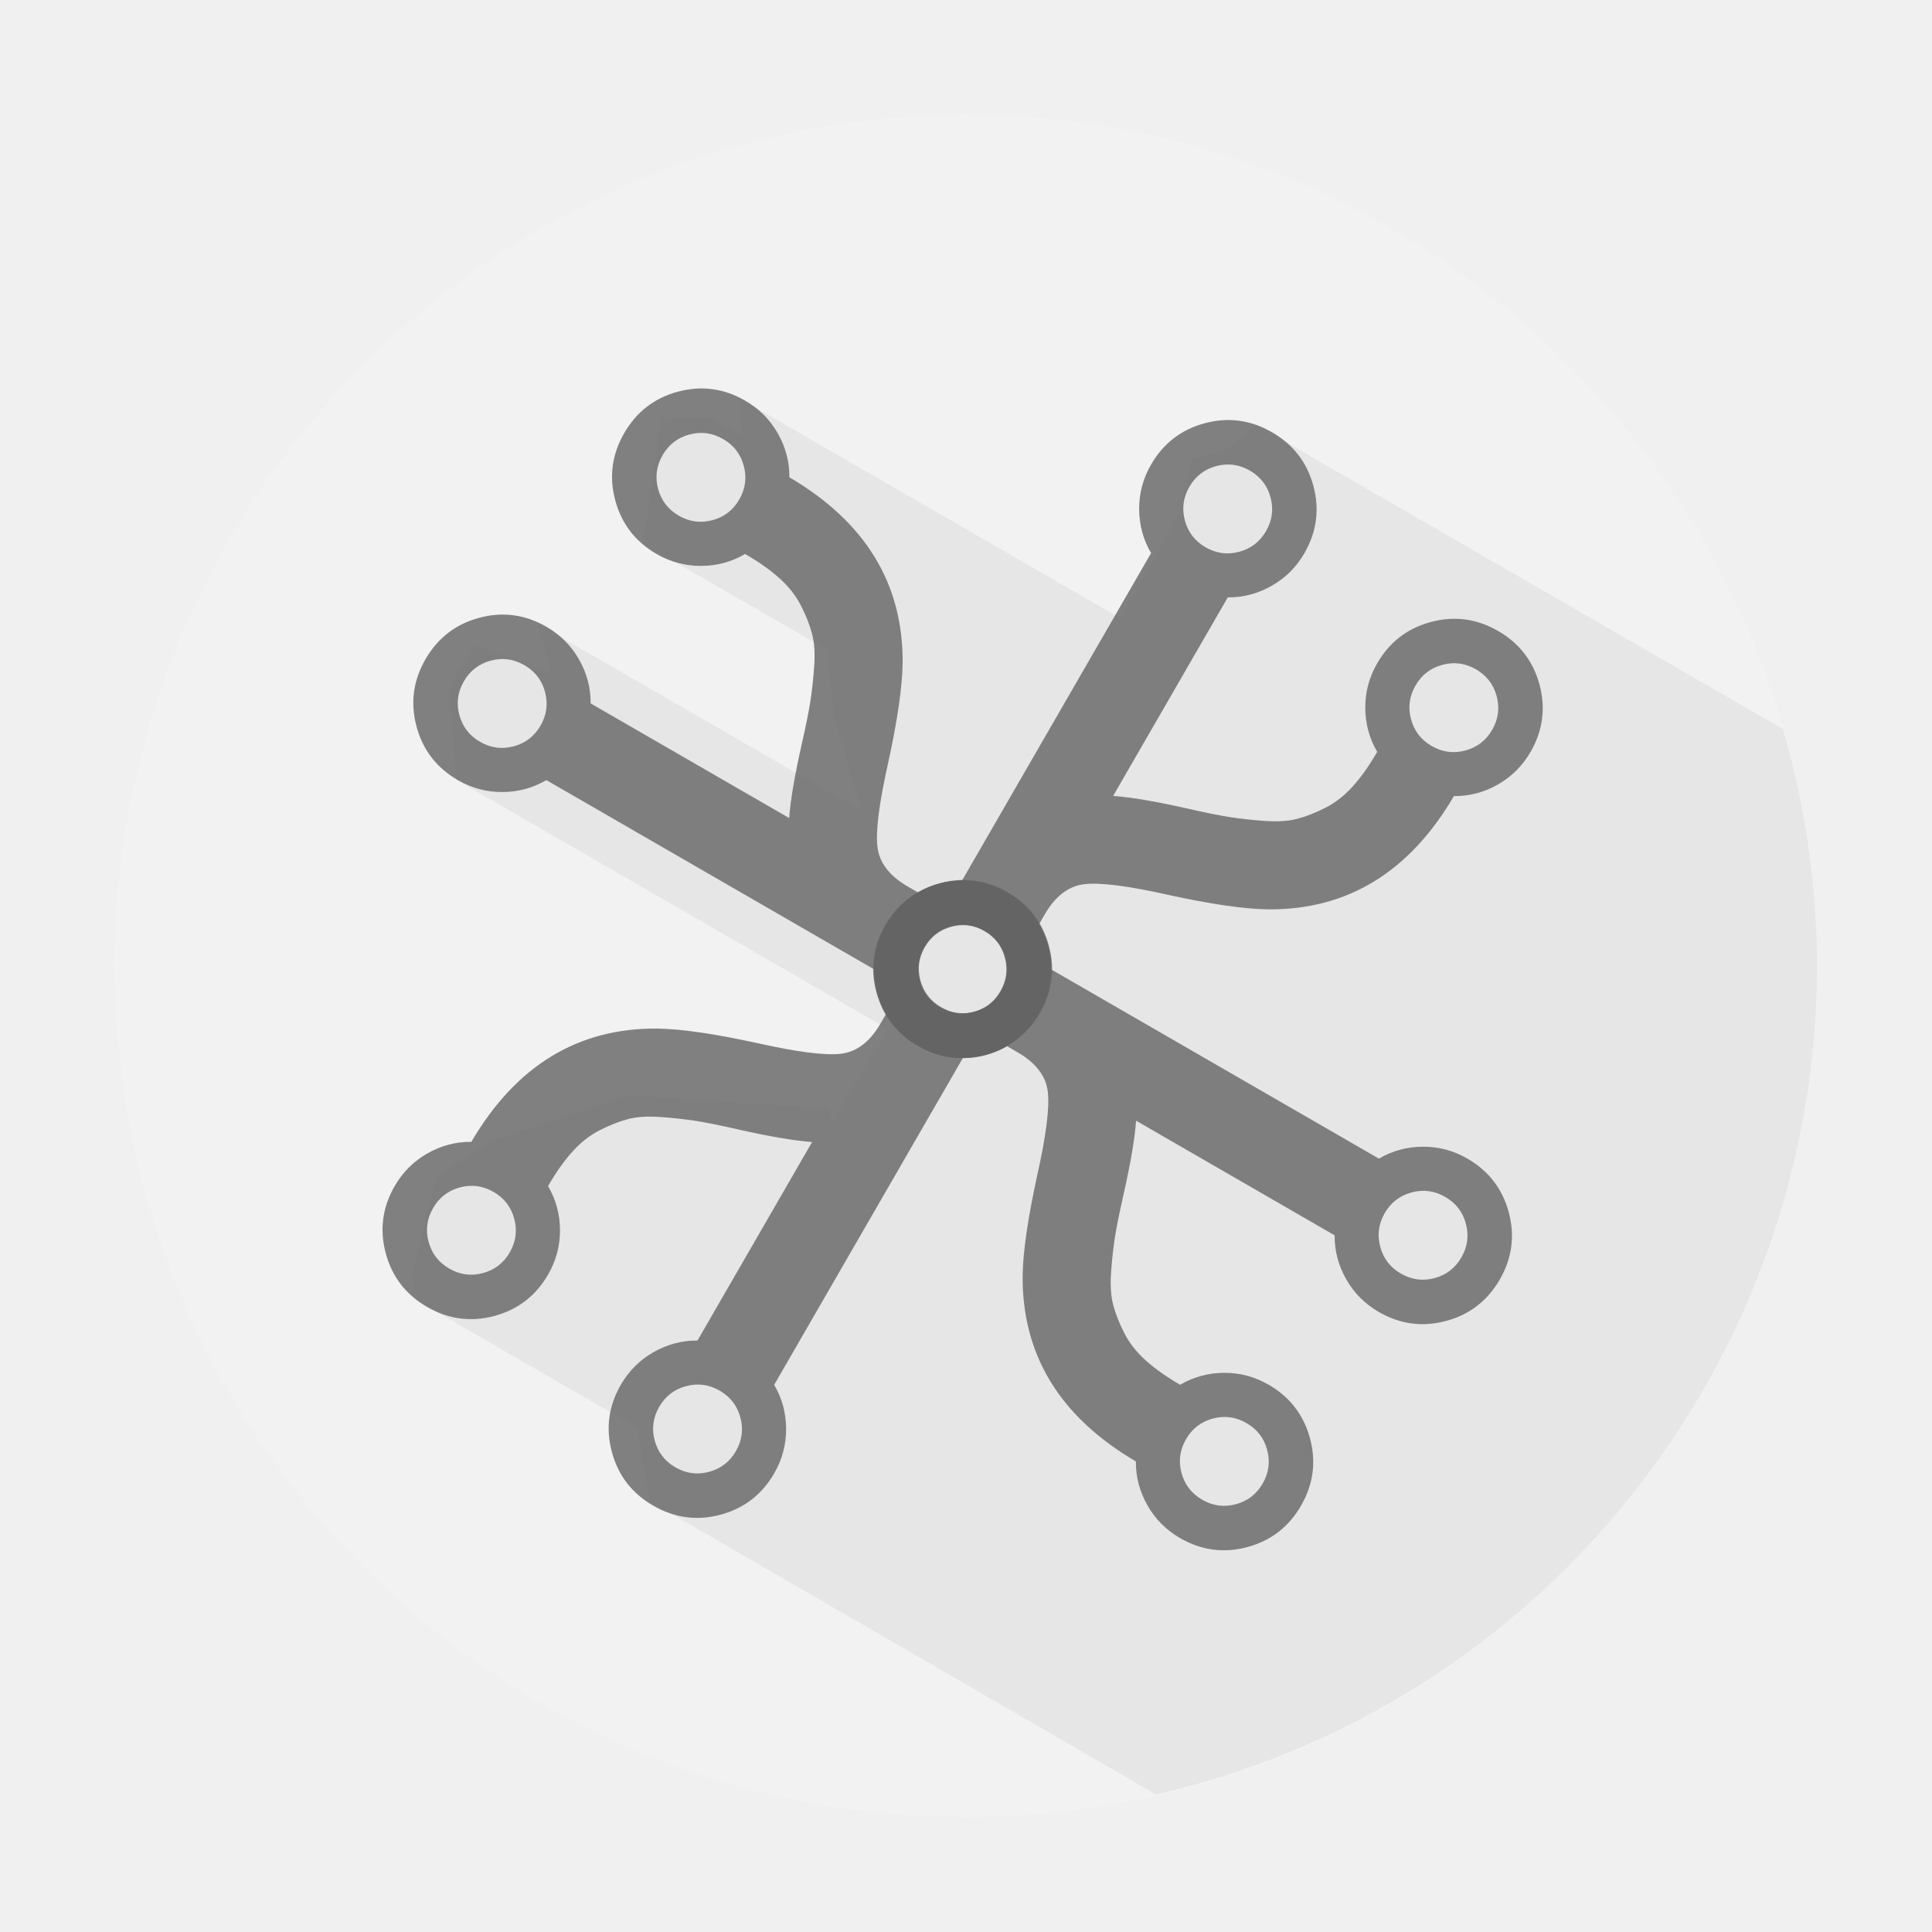
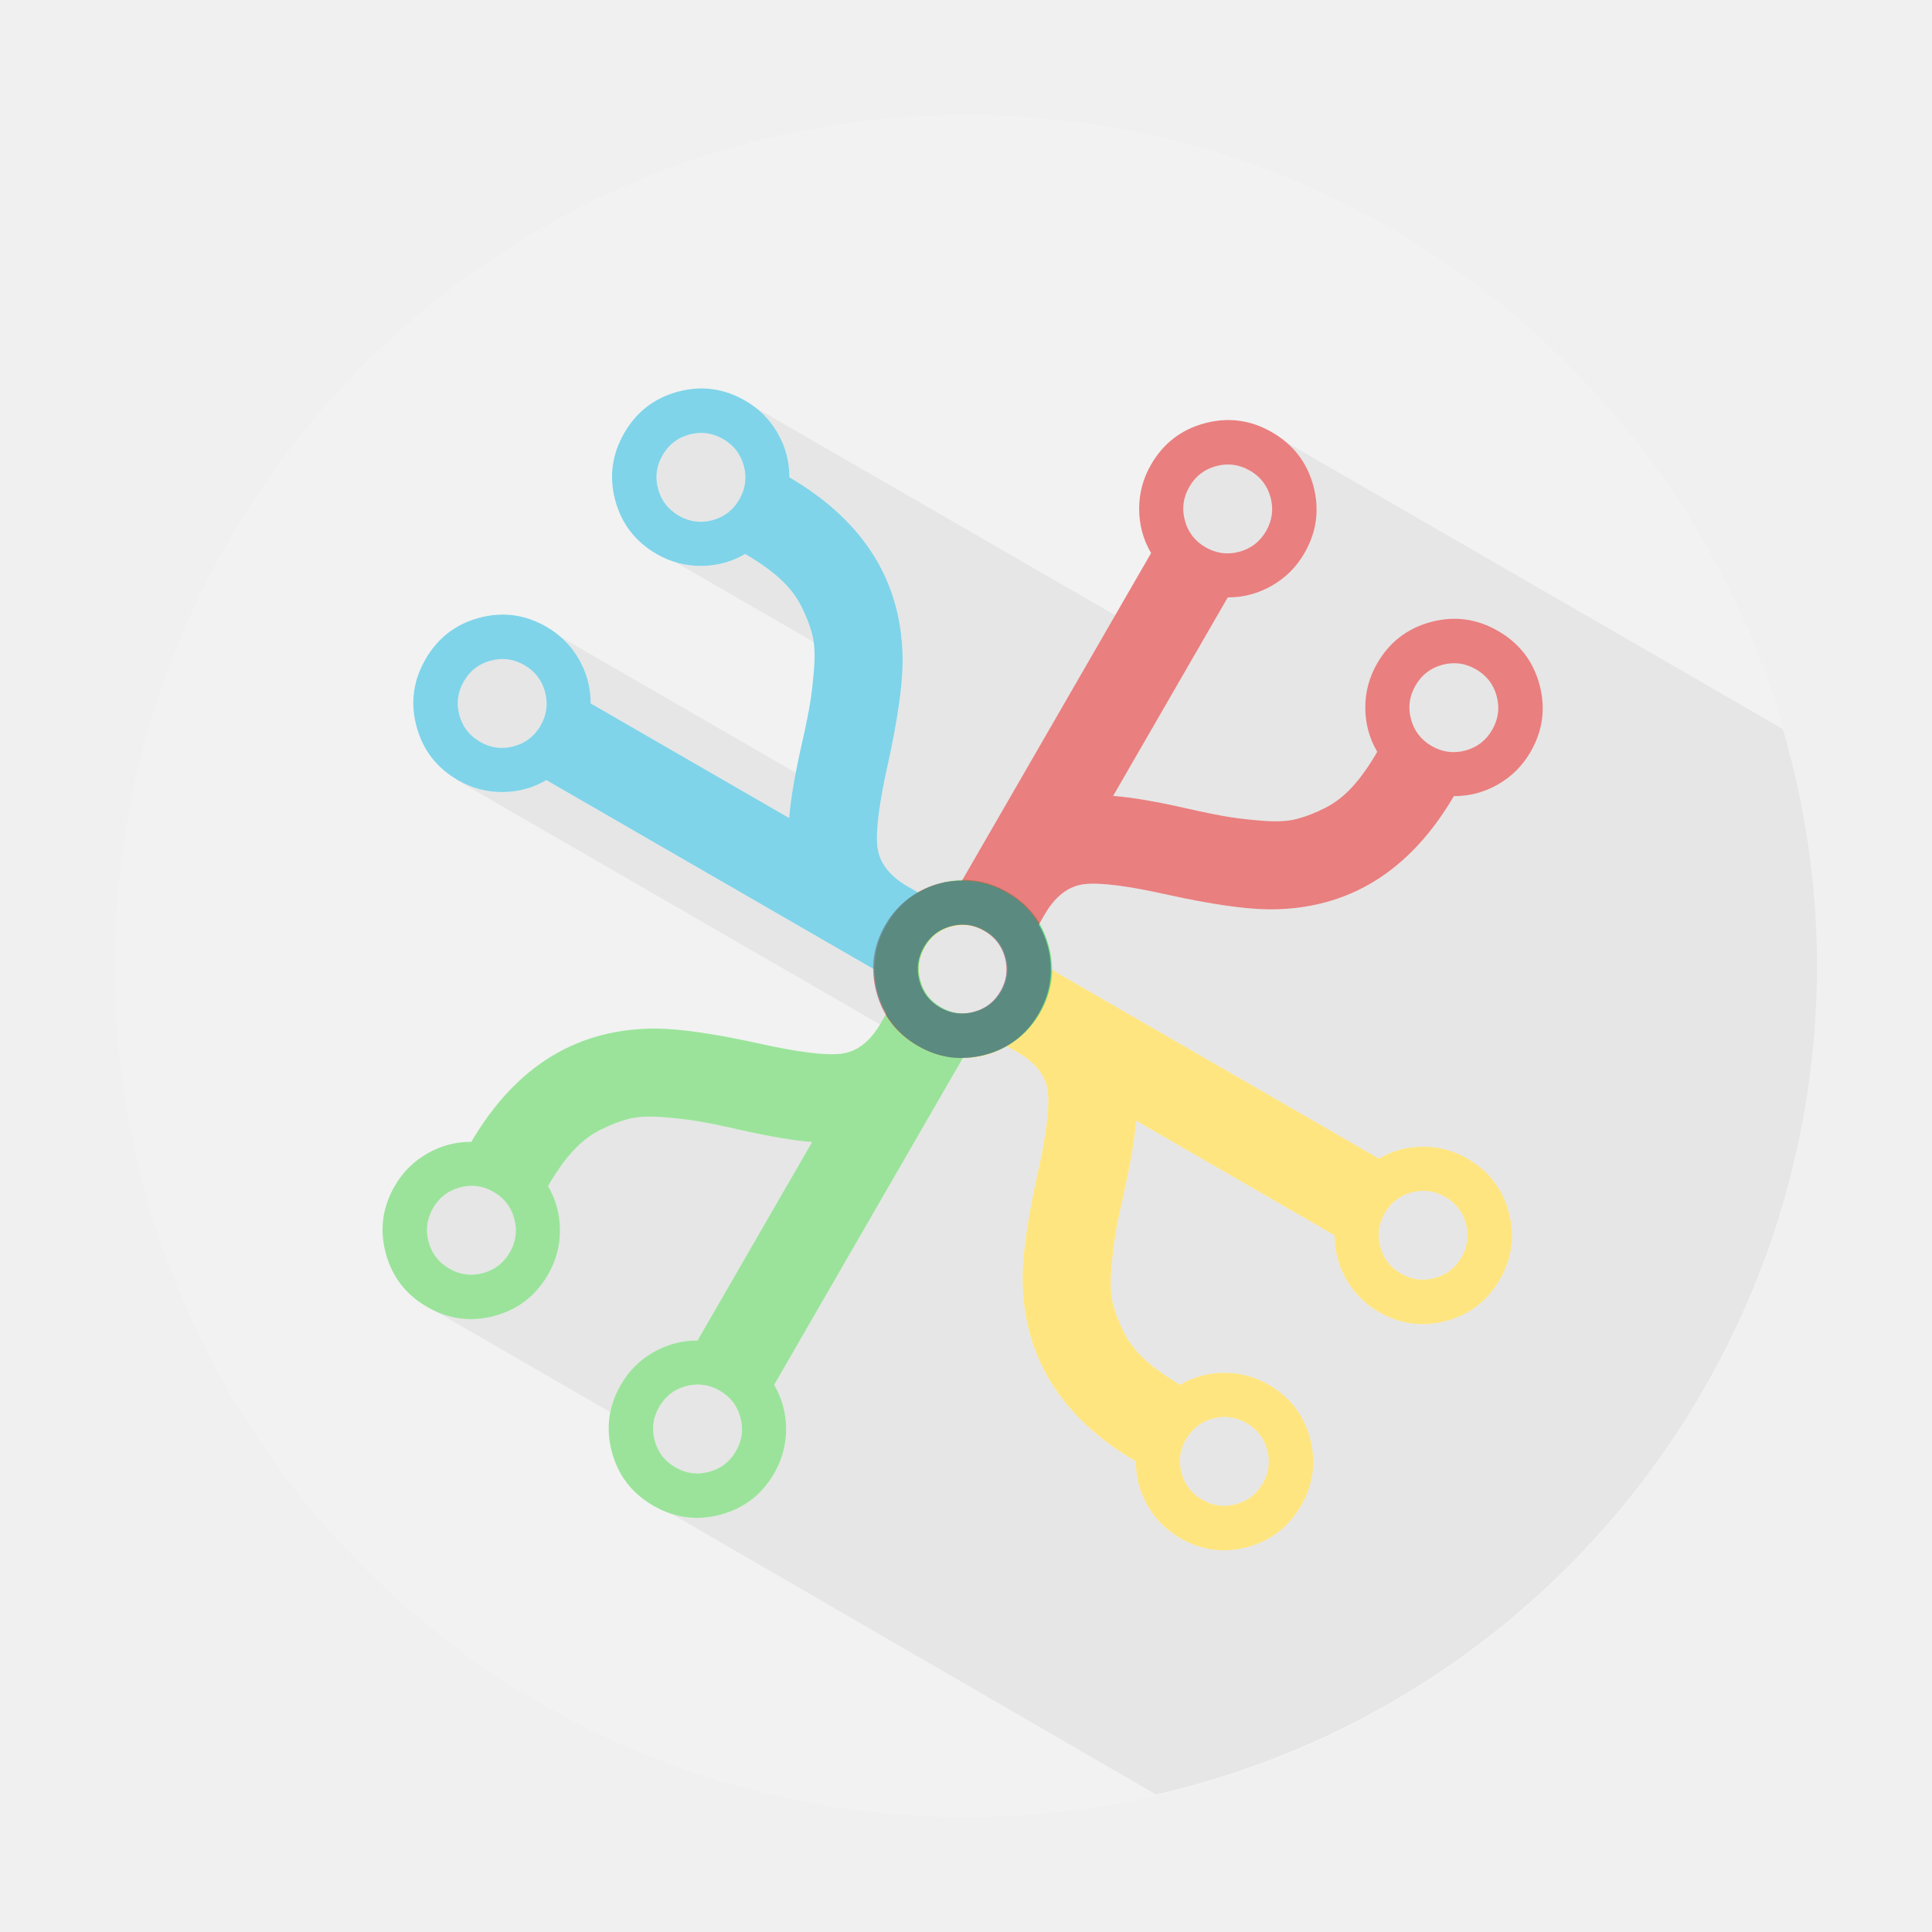
- <svg xmlns="http://www.w3.org/2000/svg" id="gangoffork-logo" width="512" height="512" viewBox="0 0 512 512" version="1.1">
-   <style type="text/css">
-     #circle-1 {
-       fill:#f2f2f2;
-       fill-opacity:1
-     }
-     #shadow-1 {
-       fill:#e6e6e6;
-       fill-opacity:1
-     }
-     .fork-monochrome {
-       opacity: 0.8; 
-       fill: rgb(100, 100, 100);
-     }
-   </style>
-   <circle id="circle-1" cx="256" cy="256" r="225.539" />
-   <path id="shadow-1" d="M 195.717 105.414 L 196.826 115.643 L 188.646 110.717 L 175.262 110.969 L 170.463 144.053 L 219.08 172.121 L 221.223 190.52 L 228.338 214.863 L 142.432 165.266 L 146.201 178.461 L 125.764 171.074 L 118.945 182.186 L 120.965 206.682 L 235.43 272.768 L 220.072 298.246 L 219.961 293.807 L 166.928 290.271 L 130.562 302.141 L 115.662 311.736 L 109.35 337.748 L 110.359 344.566 L 168.869 378.348 L 172.242 397.854 L 306.363 475.559 A 225.539 225.539 0 0 0 481.539 256 A 225.539 225.539 0 0 0 472.504 193.211 L 332.756 112.527 L 324.926 119.289 L 315.641 121.754 L 312.65 135.781 L 296.877 163.818 L 195.717 105.414 z M 239.371 258.707 L 241.426 262.24 L 240.322 264.65 L 240.012 265.166 L 239.371 258.707 z " />
-   <g id="forks" transform="translate(0,-540.3622) matrix(0.6034731,0,0,0.6034731,101.1569,316.1331)">
-     <path id="fork-1" class="fork-monochrome" d="m 380.114,1050.956 c 10.33,-2.772 18.196,-8.832 23.598,-18.189 5.4,-9.353 6.718,-19.194 3.95,-29.525 -2.767,-10.328 -8.828,-18.193 -18.185,-23.596 -6.08,-3.51 -12.6,-5.251 -19.559,-5.215 -6.959,0.036 -13.386,1.78 -19.28,5.241 -6.08,-3.51 -11.147,-7.096 -15.192,-10.755 -4.043,-3.663 -7.162,-7.643 -9.355,-11.949 -2.191,-4.311 -3.806,-8.395 -4.843,-12.272 -1.038,-3.875 -1.354,-8.659 -0.953,-14.35 0.402,-5.693 0.972,-10.862 1.702,-15.507 0.734,-4.643 1.964,-10.757 3.69,-18.335 3.124,-13.79 4.992,-24.717 5.596,-32.789 l 87.182,50.335 c -0.049,6.833 1.653,13.273 5.101,19.317 3.449,6.045 8.214,10.823 14.295,14.333 9.355,5.401 19.198,6.72 29.527,3.951 10.328,-2.767 18.193,-8.828 23.596,-18.185 5.402,-9.357 6.72,-19.198 3.952,-29.529 -2.767,-10.328 -8.83,-18.194 -18.185,-23.596 -6.08,-3.51 -12.601,-5.248 -19.56,-5.213 -6.959,0.036 -13.387,1.782 -19.28,5.241 l -143.845,-83.049 c 0.051,-6.831 -1.653,-13.273 -5.099,-19.316 -3.451,-6.046 -8.216,-10.824 -14.297,-14.335 -9.353,-5.4 -19.196,-6.719 -29.525,-3.95 -10.329,2.769 -18.196,8.832 -23.597,18.187 -5.401,9.355 -6.718,19.199 -3.951,29.527 2.767,10.328 8.83,18.194 18.183,23.594 6.08,3.51 12.601,5.248 19.562,5.214 6.957,-0.037 13.387,-1.782 19.278,-5.242 l 4.562,2.634 c 8.068,4.658 12.512,10.459 13.336,17.406 0.826,6.948 -0.745,19.255 -4.711,36.925 -4.086,18.692 -6.201,33.3 -6.348,43.817 -0.274,34.768 16.303,61.959 49.733,81.57 -0.052,6.837 1.653,13.273 5.101,19.317 3.449,6.045 8.213,10.825 14.293,14.335 9.354,5.403 19.197,6.717 29.527,3.951 z M 236.404,802.39 c -1.384,-5.166 -0.724,-10.087 1.975,-14.763 2.701,-4.679 6.634,-7.711 11.799,-9.095 5.162,-1.383 10.085,-0.726 14.763,1.975 4.679,2.701 7.708,6.632 9.093,11.798 1.384,5.166 0.724,10.087 -1.977,14.766 -2.7,4.676 -6.634,7.707 -11.798,9.093 -5.166,1.384 -10.085,0.726 -14.764,-1.975 -4.679,-2.701 -7.711,-6.634 -9.093,-11.798 z m 202.083,116.673 c -1.384,-5.166 -0.724,-10.087 1.975,-14.763 2.701,-4.679 6.634,-7.711 11.799,-9.095 5.164,-1.382 10.085,-0.726 14.763,1.975 4.679,2.701 7.711,6.634 9.093,11.798 1.382,5.164 0.724,10.087 -1.977,14.766 -2.7,4.676 -6.634,7.707 -11.798,9.093 -5.163,1.385 -10.085,0.726 -14.763,-1.975 -4.679,-2.701 -7.711,-6.634 -9.093,-11.798 z m -87.271,99.302 c -1.383,-5.162 -0.727,-10.083 1.974,-14.761 2.702,-4.681 6.636,-7.709 11.798,-9.093 5.162,-1.383 10.085,-0.726 14.763,1.975 4.679,2.701 7.707,6.634 9.093,11.798 1.385,5.163 0.727,10.083 -1.975,14.764 -2.701,4.679 -6.632,7.708 -11.797,9.09 -5.163,1.385 -10.085,0.726 -14.763,-1.976 -4.679,-2.701 -7.712,-6.631 -9.093,-11.798 z" />
-     <path id="fork-2" class="fork-monochrome" d="m 1.763,921.905 c 2.772,10.33 8.832,18.196 18.189,23.598 9.353,5.4 19.194,6.718 29.525,3.95 10.328,-2.767 18.193,-8.828 23.596,-18.185 3.51,-6.08 5.251,-12.6 5.215,-19.559 -0.036,-6.959 -1.78,-13.386 -5.241,-19.28 3.51,-6.08 7.096,-11.147 10.755,-15.192 3.663,-4.043 7.643,-7.162 11.949,-9.355 4.311,-2.191 8.395,-3.806 12.272,-4.843 3.875,-1.038 8.659,-1.354 14.35,-0.953 5.693,0.402 10.862,0.972 15.507,1.702 4.643,0.734 10.757,1.964 18.335,3.69 13.79,3.124 24.717,4.992 32.789,5.596 l -50.335,87.182 c -6.833,-0.049 -13.273,1.653 -19.317,5.101 -6.045,3.449 -10.823,8.214 -14.333,14.295 -5.401,9.355 -6.72,19.198 -3.951,29.527 2.767,10.328 8.828,18.193 18.185,23.596 9.357,5.402 19.198,6.721 29.529,3.952 10.328,-2.767 18.194,-8.83 23.596,-18.185 3.51,-6.08 5.248,-12.601 5.213,-19.56 -0.036,-6.959 -1.782,-13.387 -5.241,-19.28 l 83.049,-143.845 c 6.831,0.051 13.273,-1.653 19.316,-5.099 6.046,-3.451 10.824,-8.216 14.335,-14.297 5.4,-9.353 6.719,-19.196 3.95,-29.525 -2.769,-10.329 -8.832,-18.196 -18.187,-23.597 -9.355,-5.401 -19.199,-6.718 -29.527,-3.951 -10.328,2.767 -18.194,8.83 -23.594,18.183 -3.51,6.08 -5.248,12.601 -5.214,19.562 0.037,6.957 1.782,13.387 5.242,19.278 l -2.634,4.562 c -4.658,8.068 -10.459,12.512 -17.406,13.336 -6.948,0.826 -19.255,-0.745 -36.925,-4.711 -18.692,-4.086 -33.3,-6.201 -43.817,-6.348 -34.768,-0.274 -61.959,16.303 -81.57,49.733 -6.837,-0.052 -13.273,1.653 -19.317,5.101 -6.045,3.449 -10.825,8.213 -14.335,14.293 -5.403,9.354 -6.717,19.197 -3.951,29.527 z M 250.329,778.194 c 5.166,-1.384 10.087,-0.724 14.763,1.975 4.679,2.701 7.711,6.634 9.095,11.799 1.383,5.162 0.726,10.085 -1.975,14.763 -2.701,4.679 -6.632,7.708 -11.798,9.093 -5.166,1.384 -10.087,0.724 -14.766,-1.977 -4.676,-2.7 -7.707,-6.634 -9.093,-11.798 -1.384,-5.166 -0.726,-10.085 1.975,-14.763 2.701,-4.679 6.634,-7.711 11.798,-9.093 z M 133.656,980.278 c 5.166,-1.384 10.087,-0.724 14.763,1.975 4.679,2.701 7.711,6.634 9.095,11.799 1.382,5.164 0.726,10.085 -1.975,14.764 -2.701,4.679 -6.634,7.711 -11.798,9.093 -5.164,1.382 -10.087,0.724 -14.766,-1.977 -4.676,-2.7 -7.707,-6.634 -9.093,-11.798 -1.385,-5.163 -0.726,-10.085 1.975,-14.764 2.701,-4.679 6.634,-7.711 11.798,-9.093 z M 34.355,893.007 c 5.162,-1.383 10.083,-0.727 14.761,1.974 4.681,2.702 7.709,6.636 9.093,11.798 1.383,5.162 0.726,10.085 -1.975,14.763 -2.701,4.679 -6.634,7.707 -11.798,9.093 -5.163,1.385 -10.083,0.727 -14.763,-1.975 -4.679,-2.701 -7.708,-6.632 -9.09,-11.797 -1.385,-5.163 -0.726,-10.085 1.975,-14.763 2.701,-4.679 6.631,-7.712 11.798,-9.093 z" />
-     <path id="fork-3" class="fork-monochrome" d="m 508.451,672.248 c -2.772,-10.33 -8.832,-18.196 -18.189,-23.598 -9.353,-5.4 -19.194,-6.718 -29.525,-3.95 -10.328,2.767 -18.193,8.828 -23.596,18.185 -3.51,6.08 -5.251,12.6 -5.215,19.559 0.036,6.959 1.78,13.386 5.241,19.28 -3.51,6.08 -7.096,11.147 -10.755,15.192 -3.663,4.043 -7.643,7.162 -11.949,9.355 -4.311,2.191 -8.395,3.806 -12.272,4.843 -3.875,1.038 -8.659,1.354 -14.35,0.953 -5.693,-0.402 -10.862,-0.972 -15.507,-1.702 -4.643,-0.734 -10.757,-1.964 -18.335,-3.69 -13.79,-3.124 -24.717,-4.992 -32.789,-5.596 l 50.335,-87.182 c 6.833,0.049 13.273,-1.653 19.317,-5.101 6.045,-3.449 10.823,-8.214 14.333,-14.295 5.401,-9.355 6.72,-19.198 3.951,-29.527 -2.767,-10.328 -8.828,-18.193 -18.185,-23.596 -9.357,-5.402 -19.198,-6.72 -29.529,-3.952 -10.328,2.767 -18.194,8.83 -23.596,18.185 -3.51,6.08 -5.248,12.601 -5.213,19.56 0.036,6.959 1.782,13.387 5.241,19.28 l -83.049,143.845 c -6.831,-0.051 -13.273,1.653 -19.316,5.099 -6.046,3.451 -10.824,8.216 -14.335,14.297 -5.4,9.353 -6.719,19.196 -3.95,29.525 2.769,10.329 8.832,18.196 18.187,23.597 9.355,5.401 19.199,6.718 29.527,3.951 10.328,-2.767 18.194,-8.83 23.594,-18.183 3.51,-6.08 5.248,-12.601 5.214,-19.562 -0.037,-6.957 -1.782,-13.387 -5.242,-19.278 l 2.634,-4.562 c 4.658,-8.068 10.459,-12.512 17.406,-13.336 6.948,-0.826 19.255,0.745 36.925,4.711 18.692,4.086 33.3,6.201 43.817,6.348 34.768,0.274 61.959,-16.303 81.57,-49.733 6.837,0.052 13.273,-1.653 19.317,-5.101 6.045,-3.449 10.825,-8.213 14.335,-14.293 5.403,-9.354 6.717,-19.197 3.951,-29.527 z M 259.885,815.958 c -5.166,1.384 -10.087,0.724 -14.763,-1.975 -4.679,-2.701 -7.711,-6.634 -9.095,-11.799 -1.383,-5.162 -0.726,-10.085 1.975,-14.763 2.701,-4.679 6.632,-7.708 11.798,-9.093 5.166,-1.384 10.087,-0.724 14.766,1.977 4.676,2.7 7.707,6.634 9.093,11.798 1.384,5.166 0.726,10.085 -1.975,14.764 -2.701,4.679 -6.634,7.711 -11.798,9.093 z M 376.558,613.875 c -5.166,1.384 -10.087,0.724 -14.763,-1.975 -4.679,-2.701 -7.711,-6.634 -9.095,-11.799 -1.382,-5.164 -0.726,-10.085 1.975,-14.763 2.701,-4.679 6.634,-7.711 11.798,-9.093 5.164,-1.382 10.087,-0.724 14.766,1.977 4.676,2.7 7.707,6.634 9.093,11.798 1.385,5.163 0.726,10.085 -1.975,14.763 -2.701,4.679 -6.634,7.711 -11.798,9.093 z m 99.302,87.271 c -5.162,1.383 -10.083,0.727 -14.761,-1.974 -4.681,-2.702 -7.709,-6.636 -9.093,-11.798 -1.383,-5.162 -0.726,-10.085 1.975,-14.763 2.701,-4.679 6.634,-7.707 11.798,-9.093 5.163,-1.385 10.083,-0.727 14.763,1.975 4.679,2.701 7.708,6.632 9.09,11.797 1.385,5.163 0.726,10.085 -1.975,14.763 -2.701,4.679 -6.631,7.712 -11.798,9.093 z" />
-     <path id="fork-4" class="fork-monochrome" d="m 130.1,543.554 c -10.33,2.772 -18.196,8.832 -23.598,18.189 -5.4,9.353 -6.718,19.194 -3.95,29.525 2.767,10.328 8.828,18.193 18.185,23.596 6.08,3.51 12.6,5.251 19.559,5.215 6.959,-0.036 13.386,-1.78 19.28,-5.241 6.08,3.51 11.147,7.096 15.192,10.755 4.043,3.663 7.162,7.643 9.355,11.949 2.191,4.311 3.806,8.395 4.843,12.272 1.038,3.875 1.354,8.659 0.953,14.35 -0.402,5.693 -0.972,10.862 -1.702,15.507 -0.734,4.643 -1.964,10.757 -3.69,18.335 -3.124,13.79 -4.992,24.717 -5.596,32.789 L 91.75,680.461 c 0.049,-6.833 -1.653,-13.273 -5.101,-19.317 -3.449,-6.045 -8.214,-10.823 -14.295,-14.333 -9.355,-5.401 -19.198,-6.72 -29.527,-3.951 -10.328,2.767 -18.193,8.828 -23.596,18.185 -5.402,9.357 -6.72,19.198 -3.952,29.529 2.767,10.328 8.83,18.194 18.185,23.596 6.08,3.51 12.601,5.248 19.56,5.213 6.959,-0.036 13.387,-1.782 19.28,-5.241 l 143.845,83.049 c -0.051,6.831 1.653,13.273 5.099,19.316 3.451,6.046 8.216,10.824 14.297,14.335 9.353,5.4 19.196,6.719 29.525,3.95 10.329,-2.769 18.196,-8.832 23.597,-18.187 5.401,-9.355 6.718,-19.199 3.951,-29.527 -2.767,-10.328 -8.83,-18.194 -18.183,-23.594 -6.08,-3.51 -12.601,-5.248 -19.562,-5.214 -6.957,0.037 -13.387,1.782 -19.278,5.242 l -4.562,-2.634 c -8.068,-4.658 -12.512,-10.459 -13.336,-17.406 -0.826,-6.948 0.745,-19.255 4.711,-36.925 4.086,-18.692 6.201,-33.3 6.348,-43.817 0.274,-34.768 -16.303,-61.959 -49.733,-81.57 0.052,-6.837 -1.653,-13.273 -5.101,-19.317 -3.449,-6.045 -8.213,-10.825 -14.293,-14.335 -9.354,-5.403 -19.197,-6.717 -29.527,-3.951 z m 143.711,248.566 c 1.384,5.166 0.724,10.087 -1.975,14.763 -2.701,4.679 -6.634,7.711 -11.799,9.095 -5.162,1.383 -10.085,0.726 -14.763,-1.975 -4.679,-2.701 -7.708,-6.632 -9.093,-11.798 -1.384,-5.166 -0.724,-10.087 1.977,-14.766 2.7,-4.676 6.634,-7.707 11.798,-9.093 5.166,-1.384 10.085,-0.726 14.763,1.975 4.679,2.701 7.711,6.634 9.093,11.798 z M 71.727,675.447 c 1.384,5.166 0.724,10.087 -1.975,14.763 -2.701,4.679 -6.634,7.711 -11.799,9.095 -5.164,1.382 -10.085,0.726 -14.763,-1.975 -4.679,-2.701 -7.711,-6.634 -9.093,-11.798 -1.382,-5.164 -0.724,-10.087 1.977,-14.766 2.7,-4.676 6.634,-7.707 11.798,-9.093 5.163,-1.385 10.085,-0.726 14.763,1.975 4.679,2.701 7.711,6.634 9.093,11.798 z m 87.271,-99.302 c 1.383,5.162 0.727,10.083 -1.974,14.761 -2.702,4.681 -6.636,7.709 -11.798,9.093 -5.162,1.383 -10.085,0.726 -14.763,-1.975 -4.679,-2.701 -7.707,-6.634 -9.093,-11.798 -1.385,-5.163 -0.727,-10.083 1.975,-14.763 2.701,-4.679 6.632,-7.708 11.797,-9.09 5.163,-1.385 10.085,-0.726 14.763,1.975 4.679,2.701 7.712,6.631 9.093,11.798 z" />
+ <svg xmlns="http://www.w3.org/2000/svg" width="512" height="512" viewBox="0 0 512 512" id="svg2" version="1.1">
+   <defs id="defs4" />
+   <circle style="opacity:1;fill:#f2f2f2;fill-opacity:1" id="path4286" cx="256" cy="256" r="225.539" />
+   <path style="opacity:1;fill:#e6e6e6;fill-opacity:1" d="M 195.717 105.414 L 196.826 115.643 L 188.646 110.717 L 175.262 110.969 L 170.463 144.053 L 219.08 172.121 L 221.223 190.52 L 228.338 214.863 L 142.432 165.266 L 146.201 178.461 L 125.764 171.074 L 118.945 182.186 L 120.965 206.682 L 235.43 272.768 L 220.072 298.246 L 219.961 293.807 L 166.928 290.271 L 130.562 302.141 L 115.662 311.736 L 109.35 337.748 L 110.359 344.566 L 168.869 378.348 L 172.242 397.854 L 306.363 475.559 A 225.539 225.539 0 0 0 481.539 256 A 225.539 225.539 0 0 0 472.504 193.211 L 332.756 112.527 L 324.926 119.289 L 315.641 121.754 L 312.65 135.781 L 296.877 163.818 L 195.717 105.414 z M 239.371 258.707 L 241.426 262.24 L 240.322 264.65 L 240.012 265.166 L 239.371 258.707 z " id="rect4253" />
+   <g id="layer2" />
+   <g id="layer1" transform="translate(0,-540.3622)">
+     <g id="g4226" transform="matrix(0.6034731,0,0,0.6034731,101.1569,316.1331)">
+       <path id="rect4198" transform="translate(0,540.3622)" d="m 139.643,1.795 c -3.133,0.067 -6.315,0.532 -9.543,1.396 -10.33,2.772 -18.195,8.832 -23.598,18.189 -5.4,9.353 -6.717,19.194 -3.949,29.525 2.767,10.328 8.828,18.193 18.186,23.596 6.08,3.51 12.599,5.25 19.559,5.215 6.959,-0.036 13.385,-1.779 19.279,-5.24 6.08,3.51 11.148,7.095 15.193,10.754 4.043,3.663 7.16,7.643 9.354,11.949 2.191,4.311 3.807,8.396 4.844,12.273 1.038,3.875 1.354,8.659 0.953,14.35 -0.402,5.693 -0.971,10.862 -1.701,15.508 -0.734,4.643 -1.966,10.755 -3.691,18.334 -3.124,13.79 -4.992,24.718 -5.596,32.789 L 91.75,140.1 c 0.049,-6.833 -1.653,-13.274 -5.102,-19.318 -3.449,-6.045 -8.215,-10.822 -14.295,-14.332 -9.355,-5.401 -19.198,-6.721 -29.527,-3.951 -10.328,2.767 -18.193,8.828 -23.596,18.186 -5.402,9.357 -6.719,19.198 -3.951,29.529 2.767,10.328 8.83,18.193 18.186,23.594 6.08,3.51 12.599,5.249 19.559,5.213 6.959,-0.036 13.389,-1.781 19.281,-5.24 l 143.512,82.857 c 0.01,3.352 0.47,6.757 1.398,10.219 0.965,3.598 2.338,6.89 4.102,9.891 l -2.23,3.865 c -4.658,8.068 -10.46,12.512 -17.406,13.336 -6.948,0.826 -19.255,-0.744 -36.926,-4.711 -18.692,-4.086 -33.299,-6.203 -43.816,-6.35 -34.768,-0.274 -61.959,16.304 -81.57,49.734 -6.837,-0.052 -13.274,1.653 -19.318,5.102 -6.045,3.449 -10.824,8.213 -14.334,14.293 -5.403,9.354 -6.717,19.198 -3.951,29.527 2.772,10.33 8.832,18.195 18.189,23.598 9.353,5.4 19.194,6.717 29.525,3.949 10.328,-2.767 18.191,-8.826 23.594,-18.184 3.51,-6.08 5.252,-12.601 5.217,-19.561 -0.036,-6.959 -1.781,-13.385 -5.242,-19.279 3.51,-6.08 7.097,-11.146 10.756,-15.191 3.663,-4.043 7.643,-7.162 11.949,-9.355 4.311,-2.191 8.394,-3.807 12.271,-4.844 3.875,-1.038 8.66,-1.354 14.352,-0.953 5.693,0.402 10.86,0.971 15.506,1.701 4.643,0.734 10.757,1.966 18.336,3.691 13.79,3.124 24.718,4.992 32.789,5.596 l -50.336,87.182 c -6.833,-0.049 -13.272,1.653 -19.316,5.102 -6.045,3.449 -10.824,8.215 -14.334,14.295 -5.401,9.355 -6.721,19.198 -3.951,29.527 2.767,10.328 8.828,18.193 18.186,23.596 9.357,5.402 19.198,6.719 29.529,3.951 10.328,-2.767 18.195,-8.828 23.596,-18.184 3.51,-6.08 5.249,-12.601 5.213,-19.561 -0.036,-6.959 -1.781,-13.389 -5.24,-19.281 L 255.182,295.875 c 0.054,-5e-5 0.106,0.004 0.16,0.004 6.957,-0.037 13.387,-1.782 19.277,-5.242 l 4.562,2.635 c 8.068,4.658 12.512,10.46 13.336,17.406 0.826,6.948 -0.744,19.254 -4.711,36.924 -4.086,18.692 -6.201,33.301 -6.348,43.818 -0.274,34.768 16.304,61.959 49.734,81.57 -0.052,6.837 1.651,13.272 5.1,19.316 3.449,6.045 8.215,10.825 14.295,14.336 9.354,5.403 19.196,6.717 29.525,3.951 10.33,-2.772 18.197,-8.832 23.6,-18.189 5.4,-9.353 6.717,-19.194 3.949,-29.525 -2.767,-10.328 -8.828,-18.193 -18.186,-23.596 -6.08,-3.51 -12.599,-5.25 -19.559,-5.215 -6.959,0.036 -13.385,1.779 -19.279,5.24 -6.08,-3.51 -11.148,-7.095 -15.193,-10.754 -4.043,-3.663 -7.162,-7.643 -9.355,-11.949 -2.191,-4.311 -3.805,-8.396 -4.842,-12.273 -1.038,-3.875 -1.354,-8.659 -0.953,-14.35 0.402,-5.693 0.971,-10.862 1.701,-15.508 0.734,-4.643 1.964,-10.755 3.689,-18.334 3.124,-13.79 4.994,-24.718 5.598,-32.789 l 87.182,50.334 c -0.049,6.833 1.653,13.274 5.102,19.318 3.449,6.045 8.215,10.824 14.295,14.334 9.355,5.401 19.196,6.719 29.525,3.949 10.328,-2.767 18.193,-8.826 23.596,-18.184 5.402,-9.357 6.721,-19.198 3.953,-29.529 -2.767,-10.328 -8.83,-18.195 -18.186,-23.596 -6.08,-3.51 -12.601,-5.249 -19.561,-5.213 -6.959,0.036 -13.387,1.781 -19.279,5.24 L 294.395,257.146 c 0.023,-3.466 -0.434,-6.991 -1.395,-10.574 -0.965,-3.598 -2.337,-6.89 -4.102,-9.891 l 2.23,-3.863 c 4.658,-8.068 10.46,-12.512 17.406,-13.336 6.948,-0.826 19.254,0.744 36.924,4.711 18.692,4.086 33.301,6.201 43.818,6.348 34.768,0.274 61.959,-16.304 81.57,-49.734 6.837,0.052 13.272,-1.651 19.316,-5.1 6.045,-3.449 10.825,-8.215 14.336,-14.295 5.403,-9.354 6.717,-19.197 3.951,-29.527 -2.772,-10.33 -8.832,-18.195 -18.189,-23.598 -9.353,-5.4 -19.194,-6.717 -29.525,-3.949 -10.328,2.767 -18.193,8.828 -23.596,18.186 -3.51,6.08 -5.25,12.599 -5.215,19.559 0.036,6.959 1.779,13.385 5.24,19.279 -3.51,6.08 -7.095,11.148 -10.754,15.193 -3.663,4.043 -7.643,7.162 -11.949,9.355 -4.311,2.191 -8.396,3.805 -12.273,4.842 -3.875,1.038 -8.659,1.354 -14.35,0.953 -5.693,-0.402 -10.862,-0.971 -15.508,-1.701 -4.643,-0.734 -10.755,-1.966 -18.334,-3.691 -13.79,-3.124 -24.718,-4.992 -32.789,-5.596 l 50.334,-87.182 c 6.833,0.049 13.274,-1.653 19.318,-5.102 6.045,-3.449 10.822,-8.215 14.332,-14.295 5.401,-9.355 6.721,-19.198 3.951,-29.527 -2.767,-10.328 -8.826,-18.191 -18.184,-23.594 -9.357,-5.402 -19.198,-6.721 -29.529,-3.953 -10.328,2.767 -18.195,8.83 -23.596,18.186 -3.51,6.08 -5.249,12.601 -5.213,19.561 0.036,6.959 1.781,13.387 5.24,19.279 L 254.992,217.627 c -3.187,0.054 -6.422,0.518 -9.707,1.398 -0.939,0.252 -1.848,0.54 -2.746,0.846 -0.059,0.02 -0.117,0.039 -0.176,0.059 -0.656,0.227 -1.303,0.468 -1.938,0.725 -0.154,0.062 -0.308,0.122 -0.461,0.186 -0.692,0.29 -1.373,0.593 -2.039,0.918 -0.267,0.13 -0.531,0.276 -0.797,0.412 -0.341,0.176 -0.682,0.351 -1.016,0.537 -0.204,0.112 -0.412,0.21 -0.615,0.326 -0.017,0.01 -0.033,0.021 -0.051,0.031 l -4.416,-2.551 c -8.068,-4.658 -12.512,-10.46 -13.336,-17.406 -0.826,-6.948 0.746,-19.254 4.713,-36.924 4.086,-18.692 6.201,-33.301 6.348,-43.818 0.274,-34.768 -16.304,-61.959 -49.734,-81.57 0.052,-6.837 -1.653,-13.272 -5.102,-19.316 -3.449,-6.045 -8.213,-10.825 -14.293,-14.336 -6.431,-3.715 -13.092,-5.496 -19.984,-5.348 z m 1.207,19.52 c 3.114,0.092 6.133,0.984 9.057,2.672 4.679,2.701 7.711,6.63 9.092,11.797 1.383,5.162 0.727,10.083 -1.975,14.762 -2.702,4.681 -6.635,7.709 -11.797,9.092 -5.162,1.383 -10.085,0.727 -14.764,-1.975 -4.679,-2.701 -7.706,-6.635 -9.092,-11.799 -1.385,-5.163 -0.728,-10.083 1.975,-14.764 2.701,-4.679 6.633,-7.708 11.797,-9.09 1.936,-0.52 3.839,-0.751 5.707,-0.695 z M 372.182,35.188 c 3.114,0.093 6.133,0.984 9.057,2.672 4.676,2.7 7.708,6.633 9.094,11.797 1.385,5.163 0.725,10.085 -1.977,14.764 -2.701,4.679 -6.633,7.712 -11.797,9.094 -5.166,1.384 -10.087,0.723 -14.764,-1.977 -4.679,-2.701 -7.712,-6.633 -9.096,-11.799 -1.382,-5.164 -0.725,-10.085 1.977,-14.764 2.701,-4.679 6.633,-7.71 11.797,-9.092 1.937,-0.518 3.84,-0.751 5.709,-0.695 z M 53.578,120.615 c 3.114,0.092 6.132,0.984 9.057,2.672 4.679,2.701 7.71,6.633 9.092,11.797 1.384,5.166 0.725,10.087 -1.975,14.764 -2.701,4.679 -6.633,7.712 -11.799,9.096 -5.164,1.382 -10.085,0.725 -14.764,-1.977 -4.679,-2.701 -7.71,-6.633 -9.092,-11.797 -1.382,-5.164 -0.725,-10.087 1.977,-14.766 2.7,-4.676 6.633,-7.708 11.797,-9.094 1.936,-0.52 3.839,-0.751 5.707,-0.695 z m 417.906,1.844 c 3.113,0.092 6.133,0.983 9.059,2.672 4.679,2.701 7.708,6.633 9.09,11.797 1.385,5.163 0.727,10.085 -1.975,14.764 -2.701,4.679 -6.632,7.711 -11.799,9.092 -5.162,1.383 -10.083,0.729 -14.762,-1.973 -4.681,-2.702 -7.709,-6.637 -9.092,-11.799 -1.383,-5.162 -0.727,-10.085 1.975,-14.764 2.701,-4.679 6.635,-7.706 11.799,-9.092 1.936,-0.52 3.837,-0.753 5.705,-0.697 z M 255.885,237.475 c 3.001,0.089 5.912,0.933 8.736,2.504 4.644,2.699 7.657,6.619 9.037,11.762 1.384,5.166 0.727,10.085 -1.975,14.764 -2.671,4.626 -6.551,7.636 -11.631,9.039 -5.033,1.258 -9.835,0.581 -14.404,-2.057 -4.676,-2.7 -7.706,-6.635 -9.092,-11.799 -1.19,-4.44 -0.862,-8.696 0.967,-12.775 0.26,-0.552 0.54,-1.103 0.855,-1.648 2.701,-4.679 6.633,-7.71 11.799,-9.094 1.936,-0.519 3.839,-0.751 5.707,-0.695 z M 40.061,351.949 c 3.113,0.092 6.131,0.982 9.055,2.67 4.681,2.702 7.711,6.635 9.094,11.797 1.383,5.162 0.725,10.085 -1.977,14.764 -2.701,4.679 -6.633,7.708 -11.797,9.094 -5.163,1.385 -10.083,0.726 -14.764,-1.977 -4.679,-2.701 -7.708,-6.633 -9.09,-11.797 -1.385,-5.163 -0.727,-10.085 1.975,-14.764 2.701,-4.679 6.632,-7.711 11.799,-9.092 1.936,-0.519 3.837,-0.75 5.705,-0.695 z m 417.908,2.199 c 3.114,0.092 6.133,0.982 9.057,2.67 4.679,2.701 7.71,6.633 9.092,11.797 1.382,5.164 0.725,10.087 -1.977,14.766 -2.7,4.676 -6.633,7.708 -11.797,9.094 -5.163,1.385 -10.085,0.725 -14.764,-1.977 -4.679,-2.701 -7.712,-6.633 -9.094,-11.797 -1.384,-5.166 -0.723,-10.087 1.977,-14.764 2.701,-4.679 6.633,-7.712 11.799,-9.096 1.937,-0.518 3.839,-0.749 5.707,-0.693 z M 139.365,439.221 c 3.114,0.093 6.132,0.982 9.055,2.67 4.679,2.701 7.71,6.633 9.094,11.799 1.382,5.164 0.727,10.085 -1.975,14.764 -2.701,4.679 -6.635,7.712 -11.799,9.094 -5.164,1.382 -10.087,0.723 -14.766,-1.979 -4.676,-2.7 -7.706,-6.633 -9.092,-11.797 -1.385,-5.163 -0.725,-10.085 1.977,-14.764 2.701,-4.679 6.633,-7.71 11.797,-9.092 1.937,-0.519 3.841,-0.751 5.709,-0.695 z m 231.328,14.232 c 3.114,0.092 6.134,0.982 9.059,2.67 4.679,2.701 7.706,6.635 9.092,11.799 1.385,5.163 0.728,10.083 -1.975,14.764 -2.701,4.679 -6.633,7.708 -11.797,9.09 -5.163,1.385 -10.085,0.727 -14.764,-1.975 -4.679,-2.701 -7.711,-6.632 -9.092,-11.799 -1.383,-5.162 -0.729,-10.083 1.973,-14.762 2.702,-4.681 6.637,-7.709 11.799,-9.092 1.936,-0.519 3.837,-0.751 5.705,-0.695 z" style="opacity:1;fill:#ffffff;fill-opacity:1" />
+       <g style="opacity:1" id="g4192">
+         <path id="path3350" d="m 380.114,1050.956 c 10.33,-2.772 18.196,-8.832 23.598,-18.189 5.4,-9.353 6.718,-19.194 3.95,-29.525 -2.767,-10.328 -8.828,-18.193 -18.185,-23.596 -6.08,-3.51 -12.6,-5.251 -19.559,-5.215 -6.959,0.036 -13.386,1.78 -19.28,5.241 -6.08,-3.51 -11.147,-7.096 -15.192,-10.755 -4.043,-3.663 -7.162,-7.643 -9.355,-11.949 -2.191,-4.311 -3.806,-8.395 -4.843,-12.272 -1.038,-3.875 -1.354,-8.659 -0.953,-14.35 0.402,-5.693 0.972,-10.862 1.702,-15.507 0.734,-4.643 1.964,-10.757 3.69,-18.335 3.124,-13.79 4.992,-24.717 5.596,-32.789 l 87.182,50.335 c -0.049,6.833 1.653,13.273 5.101,19.317 3.449,6.045 8.214,10.823 14.295,14.333 9.355,5.401 19.198,6.72 29.527,3.951 10.328,-2.767 18.193,-8.828 23.596,-18.185 5.402,-9.357 6.72,-19.198 3.952,-29.529 -2.767,-10.328 -8.83,-18.194 -18.185,-23.596 -6.08,-3.51 -12.601,-5.248 -19.56,-5.213 -6.959,0.036 -13.387,1.782 -19.28,5.241 l -143.845,-83.049 c 0.051,-6.831 -1.653,-13.273 -5.099,-19.316 -3.451,-6.046 -8.216,-10.824 -14.297,-14.335 -9.353,-5.4 -19.196,-6.719 -29.525,-3.95 -10.329,2.769 -18.196,8.832 -23.597,18.187 -5.401,9.355 -6.718,19.199 -3.951,29.527 2.767,10.328 8.83,18.194 18.183,23.594 6.08,3.51 12.601,5.248 19.562,5.214 6.957,-0.037 13.387,-1.782 19.278,-5.242 l 4.562,2.634 c 8.068,4.658 12.512,10.459 13.336,17.406 0.826,6.948 -0.745,19.255 -4.711,36.925 -4.086,18.692 -6.201,33.3 -6.348,43.817 -0.274,34.768 16.303,61.959 49.733,81.57 -0.052,6.837 1.653,13.273 5.101,19.317 3.449,6.045 8.213,10.825 14.293,14.335 9.354,5.403 19.197,6.717 29.527,3.951 z M 236.404,802.39 c -1.384,-5.166 -0.724,-10.087 1.975,-14.763 2.701,-4.679 6.634,-7.711 11.799,-9.095 5.162,-1.383 10.085,-0.726 14.763,1.975 4.679,2.701 7.708,6.632 9.093,11.798 1.384,5.166 0.724,10.087 -1.977,14.766 -2.7,4.676 -6.634,7.707 -11.798,9.093 -5.166,1.384 -10.085,0.726 -14.764,-1.975 -4.679,-2.701 -7.711,-6.634 -9.093,-11.798 z m 202.083,116.673 c -1.384,-5.166 -0.724,-10.087 1.975,-14.763 2.701,-4.679 6.634,-7.711 11.799,-9.095 5.164,-1.382 10.085,-0.726 14.763,1.975 4.679,2.701 7.711,6.634 9.093,11.798 1.382,5.164 0.724,10.087 -1.977,14.766 -2.7,4.676 -6.634,7.707 -11.798,9.093 -5.163,1.385 -10.085,0.726 -14.763,-1.975 -4.679,-2.701 -7.711,-6.634 -9.093,-11.798 z m -87.271,99.302 c -1.383,-5.162 -0.727,-10.083 1.974,-14.761 2.702,-4.681 6.636,-7.709 11.798,-9.093 5.162,-1.383 10.085,-0.726 14.763,1.975 4.679,2.701 7.707,6.634 9.093,11.798 1.385,5.163 0.727,10.083 -1.975,14.764 -2.701,4.679 -6.632,7.708 -11.797,9.09 -5.163,1.385 -10.085,0.726 -14.763,-1.976 -4.679,-2.701 -7.712,-6.631 -9.093,-11.798 z" style="opacity:0.5;fill:#ffcc00" />
+         <path id="path3342" d="m 1.763,921.905 c 2.772,10.33 8.832,18.196 18.189,23.598 9.353,5.4 19.194,6.718 29.525,3.95 10.328,-2.767 18.193,-8.828 23.596,-18.185 3.51,-6.08 5.251,-12.6 5.215,-19.559 -0.036,-6.959 -1.78,-13.386 -5.241,-19.28 3.51,-6.08 7.096,-11.147 10.755,-15.192 3.663,-4.043 7.643,-7.162 11.949,-9.355 4.311,-2.191 8.395,-3.806 12.272,-4.843 3.875,-1.038 8.659,-1.354 14.35,-0.953 5.693,0.402 10.862,0.972 15.507,1.702 4.643,0.734 10.757,1.964 18.335,3.69 13.79,3.124 24.717,4.992 32.789,5.596 l -50.335,87.182 c -6.833,-0.049 -13.273,1.653 -19.317,5.101 -6.045,3.449 -10.823,8.214 -14.333,14.295 -5.401,9.355 -6.72,19.198 -3.951,29.527 2.767,10.328 8.828,18.193 18.185,23.596 9.357,5.402 19.198,6.721 29.529,3.952 10.328,-2.767 18.194,-8.83 23.596,-18.185 3.51,-6.08 5.248,-12.601 5.213,-19.56 -0.036,-6.959 -1.782,-13.387 -5.241,-19.28 l 83.049,-143.845 c 6.831,0.051 13.273,-1.653 19.316,-5.099 6.046,-3.451 10.824,-8.216 14.335,-14.297 5.4,-9.353 6.719,-19.196 3.95,-29.525 -2.769,-10.329 -8.832,-18.196 -18.187,-23.597 -9.355,-5.401 -19.199,-6.718 -29.527,-3.951 -10.328,2.767 -18.194,8.83 -23.594,18.183 -3.51,6.08 -5.248,12.601 -5.214,19.562 0.037,6.957 1.782,13.387 5.242,19.278 l -2.634,4.562 c -4.658,8.068 -10.459,12.512 -17.406,13.336 -6.948,0.826 -19.255,-0.745 -36.925,-4.711 -18.692,-4.086 -33.3,-6.201 -43.817,-6.348 -34.768,-0.274 -61.959,16.303 -81.57,49.733 -6.837,-0.052 -13.273,1.653 -19.317,5.101 -6.045,3.449 -10.825,8.213 -14.335,14.293 -5.403,9.354 -6.717,19.197 -3.951,29.527 z M 250.329,778.194 c 5.166,-1.384 10.087,-0.724 14.763,1.975 4.679,2.701 7.711,6.634 9.095,11.799 1.383,5.162 0.726,10.085 -1.975,14.763 -2.701,4.679 -6.632,7.708 -11.798,9.093 -5.166,1.384 -10.087,0.724 -14.766,-1.977 -4.676,-2.7 -7.707,-6.634 -9.093,-11.798 -1.384,-5.166 -0.726,-10.085 1.975,-14.763 2.701,-4.679 6.634,-7.711 11.798,-9.093 z M 133.656,980.278 c 5.166,-1.384 10.087,-0.724 14.763,1.975 4.679,2.701 7.711,6.634 9.095,11.799 1.382,5.164 0.726,10.085 -1.975,14.764 -2.701,4.679 -6.634,7.711 -11.798,9.093 -5.164,1.382 -10.087,0.724 -14.766,-1.977 -4.676,-2.7 -7.707,-6.634 -9.093,-11.798 -1.385,-5.163 -0.726,-10.085 1.975,-14.764 2.701,-4.679 6.634,-7.711 11.798,-9.093 z M 34.355,893.007 c 5.162,-1.383 10.083,-0.727 14.761,1.974 4.681,2.702 7.709,6.636 9.093,11.798 1.383,5.162 0.726,10.085 -1.975,14.763 -2.701,4.679 -6.634,7.707 -11.798,9.093 -5.163,1.385 -10.083,0.727 -14.763,-1.975 -4.679,-2.701 -7.708,-6.632 -9.09,-11.797 -1.385,-5.163 -0.726,-10.085 1.975,-14.763 2.701,-4.679 6.631,-7.712 11.798,-9.093 z" style="opacity:0.5;fill:#37c837" />
+         <path d="m 508.451,672.248 c -2.772,-10.33 -8.832,-18.196 -18.189,-23.598 -9.353,-5.4 -19.194,-6.718 -29.525,-3.95 -10.328,2.767 -18.193,8.828 -23.596,18.185 -3.51,6.08 -5.251,12.6 -5.215,19.559 0.036,6.959 1.78,13.386 5.241,19.28 -3.51,6.08 -7.096,11.147 -10.755,15.192 -3.663,4.043 -7.643,7.162 -11.949,9.355 -4.311,2.191 -8.395,3.806 -12.272,4.843 -3.875,1.038 -8.659,1.354 -14.35,0.953 -5.693,-0.402 -10.862,-0.972 -15.507,-1.702 -4.643,-0.734 -10.757,-1.964 -18.335,-3.69 -13.79,-3.124 -24.717,-4.992 -32.789,-5.596 l 50.335,-87.182 c 6.833,0.049 13.273,-1.653 19.317,-5.101 6.045,-3.449 10.823,-8.214 14.333,-14.295 5.401,-9.355 6.72,-19.198 3.951,-29.527 -2.767,-10.328 -8.828,-18.193 -18.185,-23.596 -9.357,-5.402 -19.198,-6.72 -29.529,-3.952 -10.328,2.767 -18.194,8.83 -23.596,18.185 -3.51,6.08 -5.248,12.601 -5.213,19.56 0.036,6.959 1.782,13.387 5.241,19.28 l -83.049,143.845 c -6.831,-0.051 -13.273,1.653 -19.316,5.099 -6.046,3.451 -10.824,8.216 -14.335,14.297 -5.4,9.353 -6.719,19.196 -3.95,29.525 2.769,10.329 8.832,18.196 18.187,23.597 9.355,5.401 19.199,6.718 29.527,3.951 10.328,-2.767 18.194,-8.83 23.594,-18.183 3.51,-6.08 5.248,-12.601 5.214,-19.562 -0.037,-6.957 -1.782,-13.387 -5.242,-19.278 l 2.634,-4.562 c 4.658,-8.068 10.459,-12.512 17.406,-13.336 6.948,-0.826 19.255,0.745 36.925,4.711 18.692,4.086 33.3,6.201 43.817,6.348 34.768,0.274 61.959,-16.303 81.57,-49.733 6.837,0.052 13.273,-1.653 19.317,-5.101 6.045,-3.449 10.825,-8.213 14.335,-14.293 5.403,-9.354 6.717,-19.197 3.951,-29.527 z M 259.885,815.958 c -5.166,1.384 -10.087,0.724 -14.763,-1.975 -4.679,-2.701 -7.711,-6.634 -9.095,-11.799 -1.383,-5.162 -0.726,-10.085 1.975,-14.763 2.701,-4.679 6.632,-7.708 11.798,-9.093 5.166,-1.384 10.087,-0.724 14.766,1.977 4.676,2.7 7.707,6.634 9.093,11.798 1.384,5.166 0.726,10.085 -1.975,14.764 -2.701,4.679 -6.634,7.711 -11.798,9.093 z M 376.558,613.875 c -5.166,1.384 -10.087,0.724 -14.763,-1.975 -4.679,-2.701 -7.711,-6.634 -9.095,-11.799 -1.382,-5.164 -0.726,-10.085 1.975,-14.763 2.701,-4.679 6.634,-7.711 11.798,-9.093 5.164,-1.382 10.087,-0.724 14.766,1.977 4.676,2.7 7.707,6.634 9.093,11.798 1.385,5.163 0.726,10.085 -1.975,14.763 -2.701,4.679 -6.634,7.711 -11.798,9.093 z m 99.302,87.271 c -5.162,1.383 -10.083,0.727 -14.761,-1.974 -4.681,-2.702 -7.709,-6.636 -9.093,-11.798 -1.383,-5.162 -0.726,-10.085 1.975,-14.763 2.701,-4.679 6.634,-7.707 11.798,-9.093 5.163,-1.385 10.083,-0.727 14.763,1.975 4.679,2.701 7.708,6.632 9.09,11.797 1.385,5.163 0.726,10.085 -1.975,14.763 -2.701,4.679 -6.631,7.712 -11.798,9.093 z" id="path3" style="opacity:0.5;fill:#d40000" />
+         <path d="m 130.1,543.554 c -10.33,2.772 -18.196,8.832 -23.598,18.189 -5.4,9.353 -6.718,19.194 -3.95,29.525 2.767,10.328 8.828,18.193 18.185,23.596 6.08,3.51 12.6,5.251 19.559,5.215 6.959,-0.036 13.386,-1.78 19.28,-5.241 6.08,3.51 11.147,7.096 15.192,10.755 4.043,3.663 7.162,7.643 9.355,11.949 2.191,4.311 3.806,8.395 4.843,12.272 1.038,3.875 1.354,8.659 0.953,14.35 -0.402,5.693 -0.972,10.862 -1.702,15.507 -0.734,4.643 -1.964,10.757 -3.69,18.335 -3.124,13.79 -4.992,24.717 -5.596,32.789 L 91.75,680.461 c 0.049,-6.833 -1.653,-13.273 -5.101,-19.317 -3.449,-6.045 -8.214,-10.823 -14.295,-14.333 -9.355,-5.401 -19.198,-6.72 -29.527,-3.951 -10.328,2.767 -18.193,8.828 -23.596,18.185 -5.402,9.357 -6.72,19.198 -3.952,29.529 2.767,10.328 8.83,18.194 18.185,23.596 6.08,3.51 12.601,5.248 19.56,5.213 6.959,-0.036 13.387,-1.782 19.28,-5.241 l 143.845,83.049 c -0.051,6.831 1.653,13.273 5.099,19.316 3.451,6.046 8.216,10.824 14.297,14.335 9.353,5.4 19.196,6.719 29.525,3.95 10.329,-2.769 18.196,-8.832 23.597,-18.187 5.401,-9.355 6.718,-19.199 3.951,-29.527 -2.767,-10.328 -8.83,-18.194 -18.183,-23.594 -6.08,-3.51 -12.601,-5.248 -19.562,-5.214 -6.957,0.037 -13.387,1.782 -19.278,5.242 l -4.562,-2.634 c -8.068,-4.658 -12.512,-10.459 -13.336,-17.406 -0.826,-6.948 0.745,-19.255 4.711,-36.925 4.086,-18.692 6.201,-33.3 6.348,-43.817 0.274,-34.768 -16.303,-61.959 -49.733,-81.57 0.052,-6.837 -1.653,-13.273 -5.101,-19.317 -3.449,-6.045 -8.213,-10.825 -14.293,-14.335 -9.354,-5.403 -19.197,-6.717 -29.527,-3.951 z m 143.711,248.566 c 1.384,5.166 0.724,10.087 -1.975,14.763 -2.701,4.679 -6.634,7.711 -11.799,9.095 -5.162,1.383 -10.085,0.726 -14.763,-1.975 -4.679,-2.701 -7.708,-6.632 -9.093,-11.798 -1.384,-5.166 -0.724,-10.087 1.977,-14.766 2.7,-4.676 6.634,-7.707 11.798,-9.093 5.166,-1.384 10.085,-0.726 14.763,1.975 4.679,2.701 7.711,6.634 9.093,11.798 z M 71.727,675.447 c 1.384,5.166 0.724,10.087 -1.975,14.763 -2.701,4.679 -6.634,7.711 -11.799,9.095 -5.164,1.382 -10.085,0.726 -14.763,-1.975 -4.679,-2.701 -7.711,-6.634 -9.093,-11.798 -1.382,-5.164 -0.724,-10.087 1.977,-14.766 2.7,-4.676 6.634,-7.707 11.798,-9.093 5.163,-1.385 10.085,-0.726 14.763,1.975 4.679,2.701 7.711,6.634 9.093,11.798 z m 87.271,-99.302 c 1.383,5.162 0.727,10.083 -1.974,14.761 -2.702,4.681 -6.636,7.709 -11.798,9.093 -5.162,1.383 -10.085,0.726 -14.763,-1.975 -4.679,-2.701 -7.707,-6.634 -9.093,-11.798 -1.385,-5.163 -0.727,-10.083 1.975,-14.763 2.701,-4.679 6.632,-7.708 11.797,-9.09 5.163,-1.385 10.085,-0.726 14.763,1.975 4.679,2.701 7.712,6.631 9.093,11.798 z" id="path3352" style="opacity:0.5;fill:#00aad4" />
+       </g>
+     </g>
  </g>
</svg>
